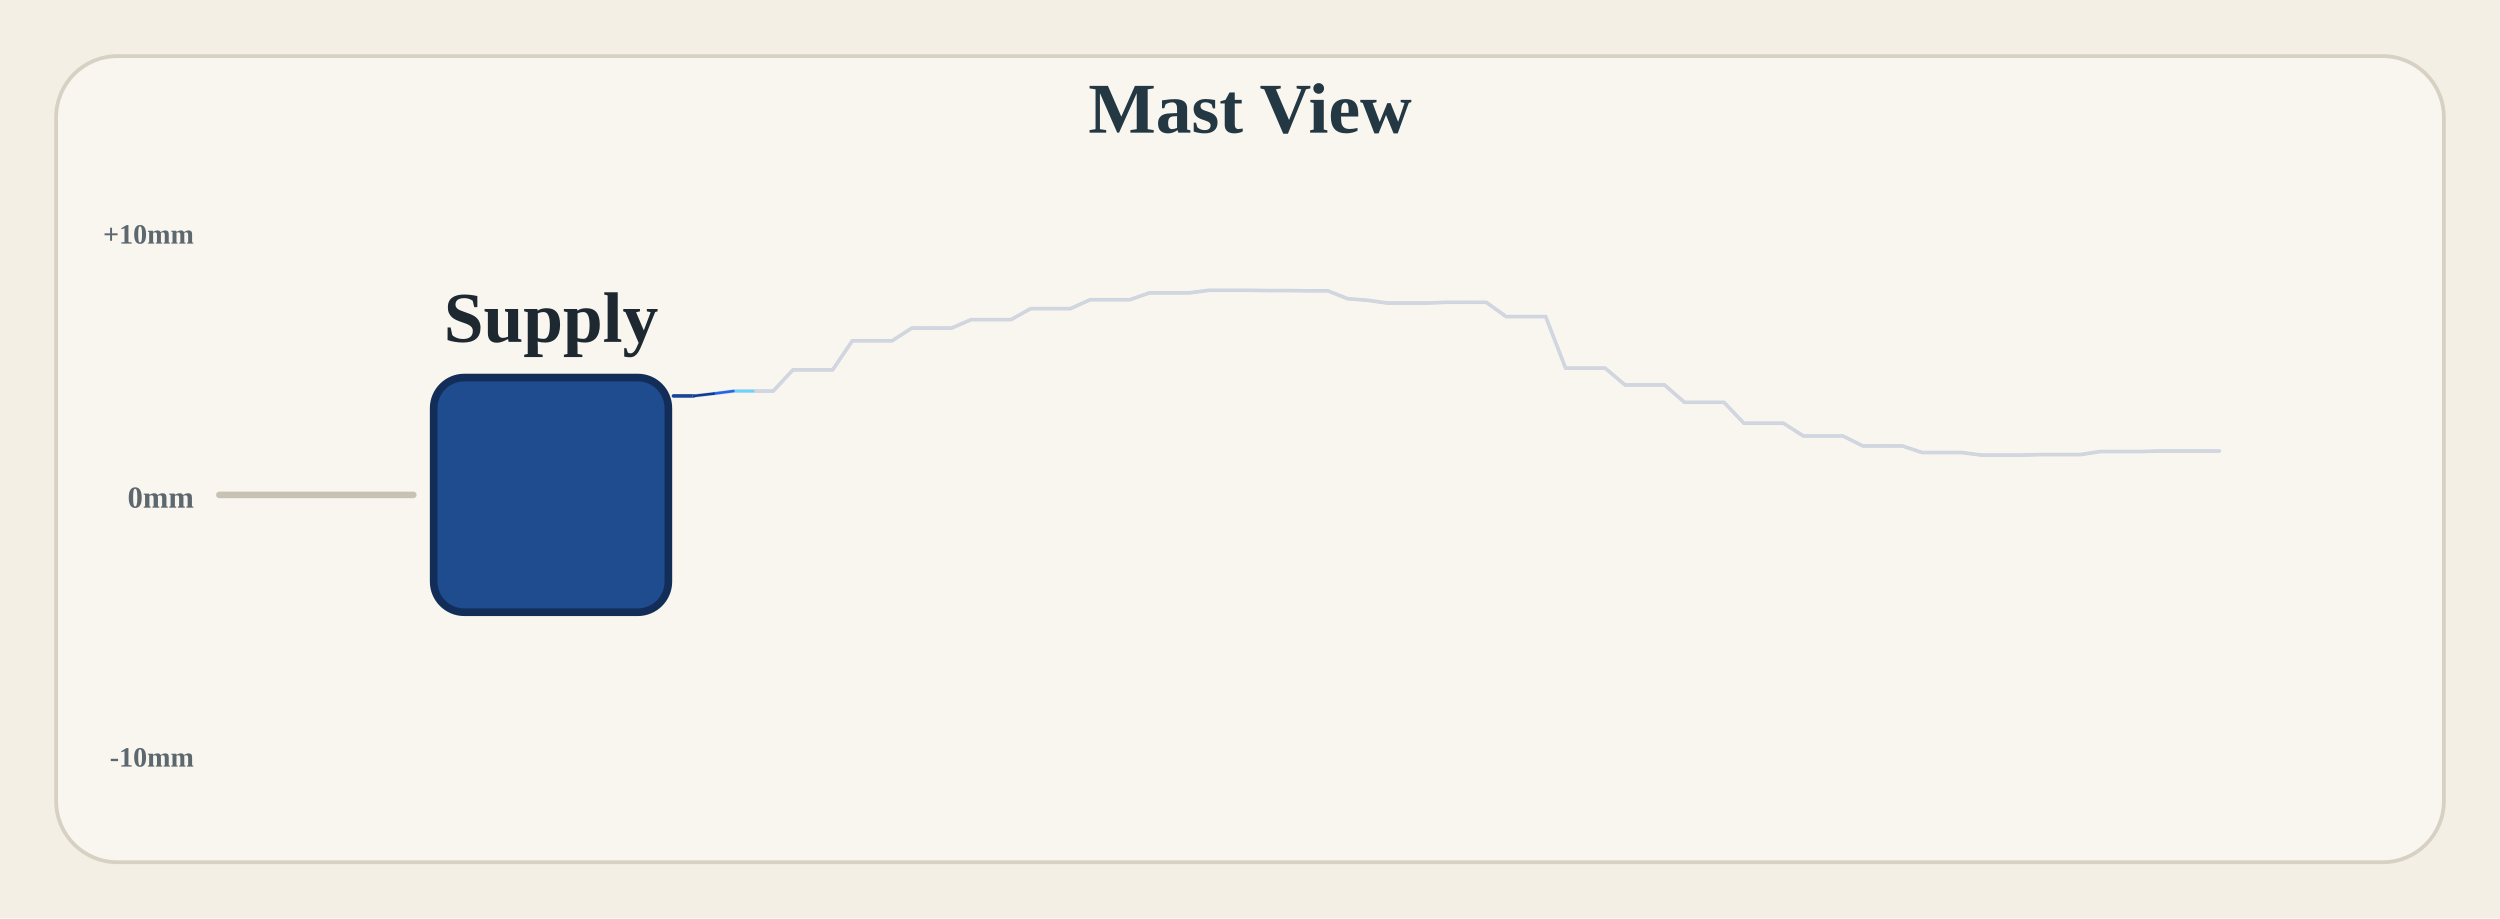
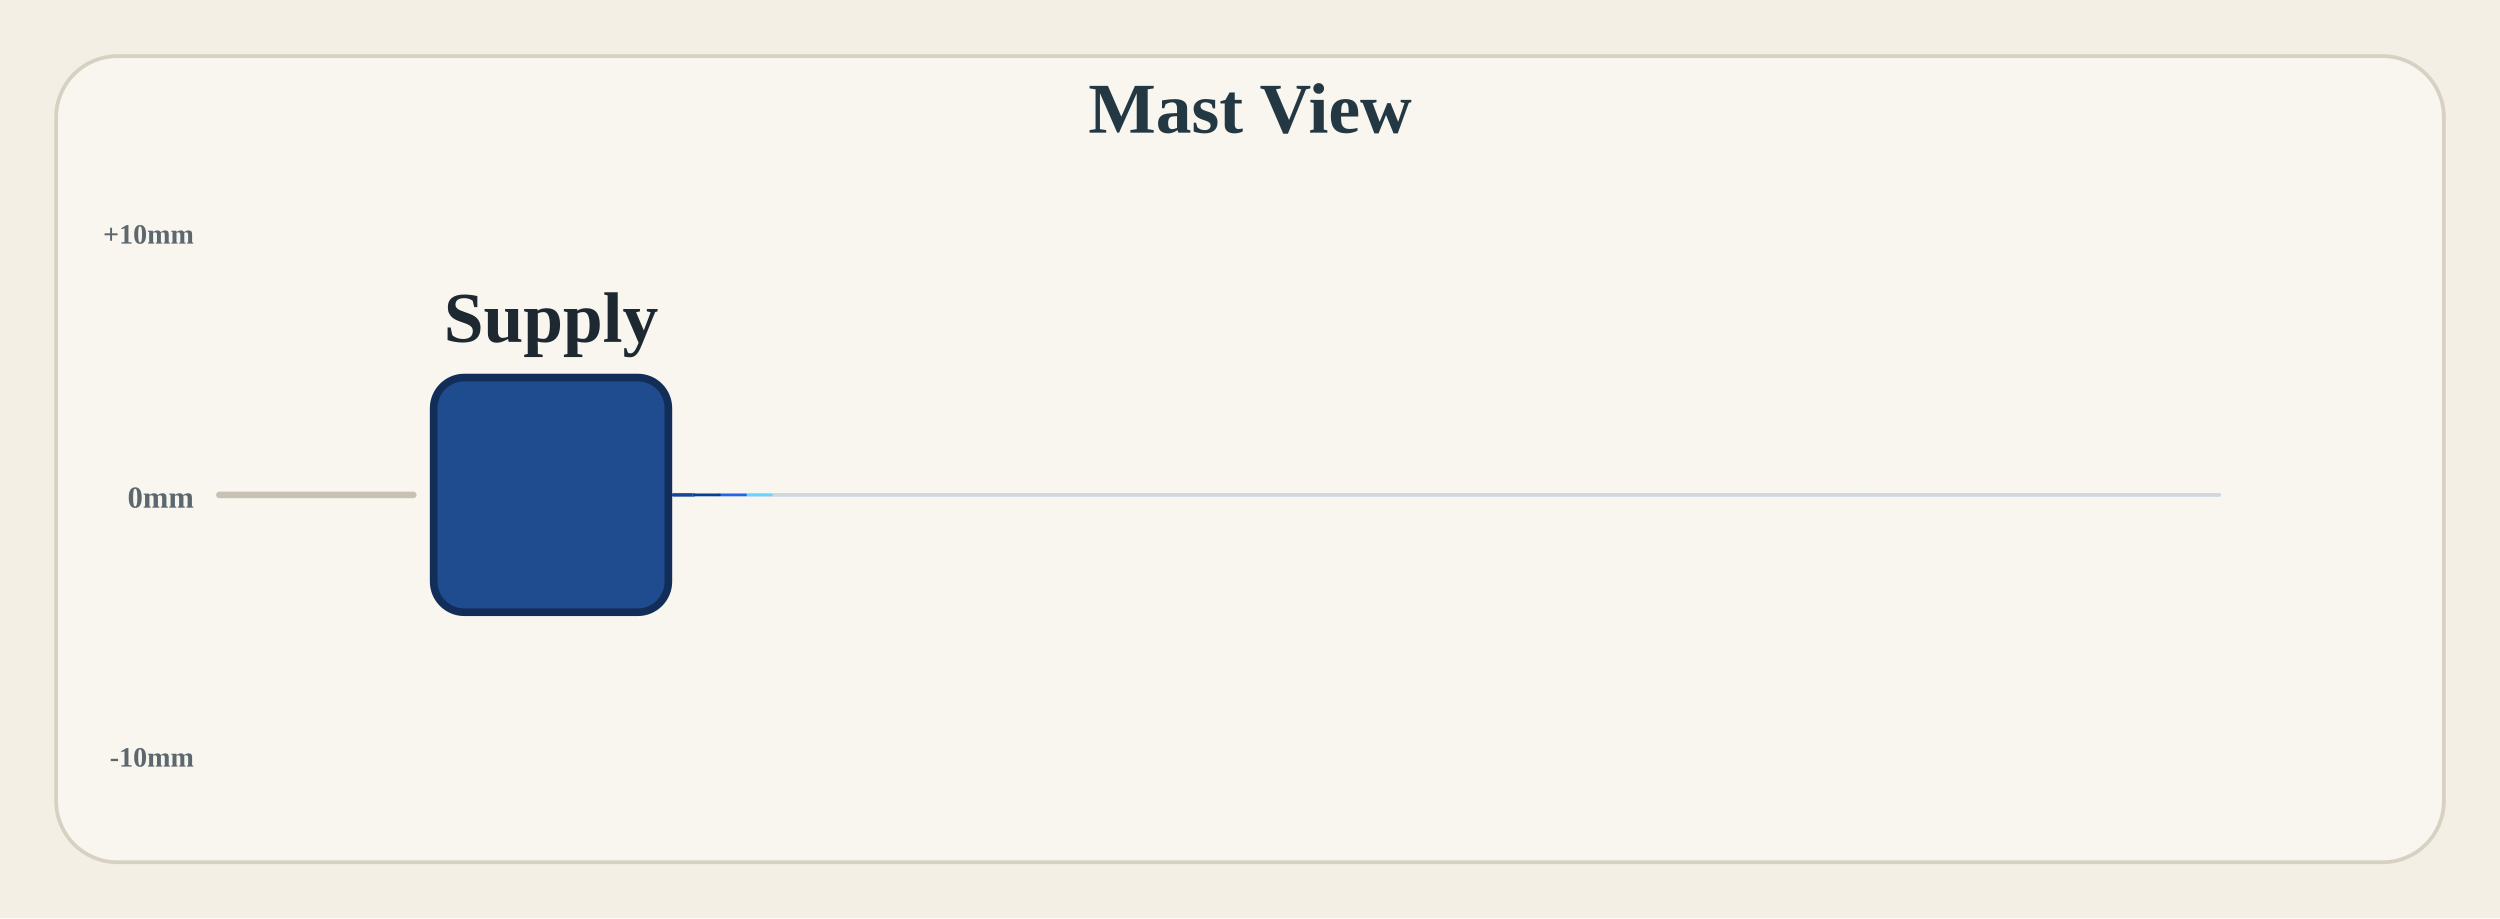
<svg xmlns="http://www.w3.org/2000/svg" width="980" height="360" viewBox="0 0 980 360">
  <rect width="100%" height="100%" fill="#f4efe4" />
  <rect x="22" y="22" width="936" height="316" rx="24" fill="#f9f6ef" stroke="#d7d1c4" stroke-width="1.5" />
  <text x="490.0" y="52.0" text-anchor="middle" font-size="28" font-weight="900" fill="#233843">Mast View</text>
  <rect x="170.0" y="148.0" width="92.0" height="92.0" fill="#1f4b8f" stroke="#122d57" stroke-width="3" rx="12.0" />
  <text x="216.0" y="134.0" text-anchor="middle" font-size="28" font-weight="600" fill="#1d2830">Supply</text>
  <line class="mast-zero-guide" x1="86.0" y1="194.0" x2="162.0" y2="194.0" stroke="#c8c2b5" stroke-width="2.6" stroke-linecap="round" />
  <text x="76.0" y="199.0" text-anchor="end" font-size="12" font-weight="700" fill="#5d676e">0mm</text>
  <text x="76.0" y="95.5" text-anchor="end" font-size="11" font-weight="600" fill="#5d676e">+10mm</text>
  <text x="76.0" y="300.5" text-anchor="end" font-size="11" font-weight="600" fill="#5d676e">-10mm</text>
  <g id="mast-history">
-     <line class="mast-history-lead" x1="264.0" y1="155.2" x2="272.0" y2="155.2" stroke="#0b3d91" stroke-width="1.4" stroke-linecap="round" opacity="0.95" />
-     <polyline class="mast-history-trace" points="272.0,155.2 279.8,154.3 287.5,153.3 295.3,153.3 303.1,153.3 310.8,145.0 318.6,145.0 326.4,145.0 334.1,133.6 341.9,133.6 349.7,133.6 357.4,128.6 365.2,128.6 373.0,128.6 380.7,125.3 388.5,125.3 396.3,125.3 404.0,121.0 411.8,121.0 419.6,121.0 427.3,117.5 435.1,117.5 442.9,117.5 450.6,114.8 458.4,114.8 466.2,114.8 473.9,113.8 481.7,113.8 489.5,113.8 497.2,113.9 505.0,113.9 512.8,114.0 520.5,114.0 528.3,117.1 536.1,117.7 543.8,118.8 551.6,118.8 559.4,118.8 567.1,118.5 574.9,118.5 582.6,118.5 590.4,124.1 598.2,124.1 605.9,124.1 613.7,144.3 621.5,144.3 629.2,144.3 637.0,150.9 644.8,150.9 652.5,150.9 660.3,157.7 668.1,157.7 675.8,157.7 683.6,165.9 691.4,165.9 699.1,165.9 706.9,170.9 714.7,170.9 722.4,170.9 730.2,174.8 738.0,174.8 745.7,174.8 753.5,177.4 761.3,177.4 769.0,177.4 776.8,178.4 784.6,178.4 792.3,178.4 800.1,178.2 807.9,178.2 815.6,178.2 823.4,177.0 831.2,177.0 838.9,177.0 846.7,176.8 854.5,176.8 862.2,176.8 870.0,176.8" fill="none" stroke="#9db4da" stroke-width="1.4" stroke-linecap="round" stroke-linejoin="round" opacity="0.55" />
-     <line class="mast-history-segment" data-recency="older" x1="870.0" y1="176.8" x2="862.2" y2="176.8" stroke="#d3d7dd" stroke-width="1" stroke-linecap="round" />
-     <line class="mast-history-segment" data-recency="older" x1="862.2" y1="176.8" x2="854.5" y2="176.8" stroke="#d3d7dd" stroke-width="1" stroke-linecap="round" />
-     <line class="mast-history-segment" data-recency="older" x1="854.5" y1="176.8" x2="846.7" y2="176.8" stroke="#d3d7dd" stroke-width="1" stroke-linecap="round" />
-     <line class="mast-history-segment" data-recency="older" x1="846.7" y1="176.8" x2="838.9" y2="177.0" stroke="#d3d7dd" stroke-width="1" stroke-linecap="round" />
-     <line class="mast-history-segment" data-recency="older" x1="838.9" y1="177.0" x2="831.2" y2="177.0" stroke="#d3d7dd" stroke-width="1" stroke-linecap="round" />
-     <line class="mast-history-segment" data-recency="older" x1="831.2" y1="177.0" x2="823.4" y2="177.0" stroke="#d3d7dd" stroke-width="1" stroke-linecap="round" />
-     <line class="mast-history-segment" data-recency="older" x1="823.4" y1="177.0" x2="815.6" y2="178.2" stroke="#d3d7dd" stroke-width="1" stroke-linecap="round" />
-     <line class="mast-history-segment" data-recency="older" x1="815.6" y1="178.2" x2="807.9" y2="178.2" stroke="#d3d7dd" stroke-width="1" stroke-linecap="round" />
-     <line class="mast-history-segment" data-recency="older" x1="807.9" y1="178.2" x2="800.1" y2="178.2" stroke="#d3d7dd" stroke-width="1" stroke-linecap="round" />
-     <line class="mast-history-segment" data-recency="older" x1="800.1" y1="178.2" x2="792.3" y2="178.4" stroke="#d3d7dd" stroke-width="1" stroke-linecap="round" />
-     <line class="mast-history-segment" data-recency="older" x1="792.3" y1="178.4" x2="784.6" y2="178.4" stroke="#d3d7dd" stroke-width="1" stroke-linecap="round" />
-     <line class="mast-history-segment" data-recency="older" x1="784.6" y1="178.4" x2="776.8" y2="178.4" stroke="#d3d7dd" stroke-width="1" stroke-linecap="round" />
-     <line class="mast-history-segment" data-recency="older" x1="776.8" y1="178.4" x2="769.0" y2="177.4" stroke="#d3d7dd" stroke-width="1" stroke-linecap="round" />
-     <line class="mast-history-segment" data-recency="older" x1="769.0" y1="177.4" x2="761.3" y2="177.4" stroke="#d3d7dd" stroke-width="1" stroke-linecap="round" />
-     <line class="mast-history-segment" data-recency="older" x1="761.3" y1="177.4" x2="753.5" y2="177.4" stroke="#d3d7dd" stroke-width="1" stroke-linecap="round" />
-     <line class="mast-history-segment" data-recency="older" x1="753.5" y1="177.4" x2="745.7" y2="174.8" stroke="#d3d7dd" stroke-width="1" stroke-linecap="round" />
-     <line class="mast-history-segment" data-recency="older" x1="745.7" y1="174.8" x2="738.0" y2="174.8" stroke="#d3d7dd" stroke-width="1" stroke-linecap="round" />
-     <line class="mast-history-segment" data-recency="older" x1="738.0" y1="174.8" x2="730.2" y2="174.8" stroke="#d3d7dd" stroke-width="1" stroke-linecap="round" />
-     <line class="mast-history-segment" data-recency="older" x1="730.2" y1="174.8" x2="722.4" y2="170.9" stroke="#d3d7dd" stroke-width="1" stroke-linecap="round" />
-     <line class="mast-history-segment" data-recency="older" x1="722.4" y1="170.9" x2="714.7" y2="170.9" stroke="#d3d7dd" stroke-width="1" stroke-linecap="round" />
-     <line class="mast-history-segment" data-recency="older" x1="714.7" y1="170.9" x2="706.9" y2="170.9" stroke="#d3d7dd" stroke-width="1" stroke-linecap="round" />
-     <line class="mast-history-segment" data-recency="older" x1="706.9" y1="170.9" x2="699.1" y2="165.9" stroke="#d3d7dd" stroke-width="1" stroke-linecap="round" />
-     <line class="mast-history-segment" data-recency="older" x1="699.1" y1="165.9" x2="691.4" y2="165.9" stroke="#d3d7dd" stroke-width="1" stroke-linecap="round" />
-     <line class="mast-history-segment" data-recency="older" x1="691.4" y1="165.9" x2="683.6" y2="165.9" stroke="#d3d7dd" stroke-width="1" stroke-linecap="round" />
-     <line class="mast-history-segment" data-recency="older" x1="683.6" y1="165.9" x2="675.8" y2="157.7" stroke="#d3d7dd" stroke-width="1" stroke-linecap="round" />
-     <line class="mast-history-segment" data-recency="older" x1="675.8" y1="157.7" x2="668.1" y2="157.7" stroke="#d3d7dd" stroke-width="1" stroke-linecap="round" />
-     <line class="mast-history-segment" data-recency="older" x1="668.1" y1="157.7" x2="660.3" y2="157.7" stroke="#d3d7dd" stroke-width="1" stroke-linecap="round" />
-     <line class="mast-history-segment" data-recency="older" x1="660.3" y1="157.7" x2="652.5" y2="150.9" stroke="#d3d7dd" stroke-width="1" stroke-linecap="round" />
-     <line class="mast-history-segment" data-recency="older" x1="652.5" y1="150.9" x2="644.8" y2="150.9" stroke="#d3d7dd" stroke-width="1" stroke-linecap="round" />
-     <line class="mast-history-segment" data-recency="older" x1="644.8" y1="150.9" x2="637.0" y2="150.9" stroke="#d3d7dd" stroke-width="1" stroke-linecap="round" />
-     <line class="mast-history-segment" data-recency="older" x1="637.0" y1="150.9" x2="629.2" y2="144.3" stroke="#d3d7dd" stroke-width="1" stroke-linecap="round" />
-     <line class="mast-history-segment" data-recency="older" x1="629.2" y1="144.3" x2="621.5" y2="144.3" stroke="#d3d7dd" stroke-width="1" stroke-linecap="round" />
-     <line class="mast-history-segment" data-recency="older" x1="621.5" y1="144.3" x2="613.7" y2="144.3" stroke="#d3d7dd" stroke-width="1" stroke-linecap="round" />
-     <line class="mast-history-segment" data-recency="older" x1="613.7" y1="144.3" x2="605.9" y2="124.1" stroke="#d3d7dd" stroke-width="1" stroke-linecap="round" />
-     <line class="mast-history-segment" data-recency="older" x1="605.9" y1="124.1" x2="598.2" y2="124.1" stroke="#d3d7dd" stroke-width="1" stroke-linecap="round" />
-     <line class="mast-history-segment" data-recency="older" x1="598.2" y1="124.1" x2="590.4" y2="124.1" stroke="#d3d7dd" stroke-width="1" stroke-linecap="round" />
-     <line class="mast-history-segment" data-recency="older" x1="590.4" y1="124.1" x2="582.6" y2="118.5" stroke="#d3d7dd" stroke-width="1" stroke-linecap="round" />
-     <line class="mast-history-segment" data-recency="older" x1="582.6" y1="118.5" x2="574.9" y2="118.5" stroke="#d3d7dd" stroke-width="1" stroke-linecap="round" />
-     <line class="mast-history-segment" data-recency="older" x1="574.9" y1="118.5" x2="567.1" y2="118.5" stroke="#d3d7dd" stroke-width="1" stroke-linecap="round" />
-     <line class="mast-history-segment" data-recency="older" x1="567.1" y1="118.5" x2="559.4" y2="118.8" stroke="#d3d7dd" stroke-width="1" stroke-linecap="round" />
-     <line class="mast-history-segment" data-recency="older" x1="559.4" y1="118.8" x2="551.6" y2="118.8" stroke="#d3d7dd" stroke-width="1" stroke-linecap="round" />
-     <line class="mast-history-segment" data-recency="older" x1="551.6" y1="118.8" x2="543.8" y2="118.8" stroke="#d3d7dd" stroke-width="1" stroke-linecap="round" />
-     <line class="mast-history-segment" data-recency="older" x1="543.8" y1="118.8" x2="536.1" y2="117.7" stroke="#d3d7dd" stroke-width="1" stroke-linecap="round" />
-     <line class="mast-history-segment" data-recency="older" x1="536.1" y1="117.7" x2="528.3" y2="117.1" stroke="#d3d7dd" stroke-width="1" stroke-linecap="round" />
-     <line class="mast-history-segment" data-recency="older" x1="528.3" y1="117.1" x2="520.5" y2="114.0" stroke="#d3d7dd" stroke-width="1" stroke-linecap="round" />
-     <line class="mast-history-segment" data-recency="older" x1="520.5" y1="114.0" x2="512.8" y2="114.0" stroke="#d3d7dd" stroke-width="1" stroke-linecap="round" />
-     <line class="mast-history-segment" data-recency="older" x1="512.8" y1="114.0" x2="505.0" y2="113.9" stroke="#d3d7dd" stroke-width="1" stroke-linecap="round" />
-     <line class="mast-history-segment" data-recency="older" x1="505.0" y1="113.9" x2="497.2" y2="113.9" stroke="#d3d7dd" stroke-width="1" stroke-linecap="round" />
-     <line class="mast-history-segment" data-recency="older" x1="497.2" y1="113.9" x2="489.5" y2="113.8" stroke="#d3d7dd" stroke-width="1" stroke-linecap="round" />
-     <line class="mast-history-segment" data-recency="older" x1="489.5" y1="113.8" x2="481.7" y2="113.8" stroke="#d3d7dd" stroke-width="1" stroke-linecap="round" />
-     <line class="mast-history-segment" data-recency="older" x1="481.7" y1="113.8" x2="473.9" y2="113.8" stroke="#d3d7dd" stroke-width="1" stroke-linecap="round" />
-     <line class="mast-history-segment" data-recency="older" x1="473.9" y1="113.8" x2="466.2" y2="114.8" stroke="#d3d7dd" stroke-width="1" stroke-linecap="round" />
-     <line class="mast-history-segment" data-recency="older" x1="466.2" y1="114.8" x2="458.4" y2="114.8" stroke="#d3d7dd" stroke-width="1" stroke-linecap="round" />
-     <line class="mast-history-segment" data-recency="older" x1="458.4" y1="114.8" x2="450.6" y2="114.8" stroke="#d3d7dd" stroke-width="1" stroke-linecap="round" />
-     <line class="mast-history-segment" data-recency="older" x1="450.6" y1="114.8" x2="442.9" y2="117.5" stroke="#d3d7dd" stroke-width="1" stroke-linecap="round" />
-     <line class="mast-history-segment" data-recency="older" x1="442.9" y1="117.5" x2="435.1" y2="117.5" stroke="#d3d7dd" stroke-width="1" stroke-linecap="round" />
-     <line class="mast-history-segment" data-recency="older" x1="435.1" y1="117.5" x2="427.3" y2="117.5" stroke="#d3d7dd" stroke-width="1" stroke-linecap="round" />
-     <line class="mast-history-segment" data-recency="older" x1="427.3" y1="117.5" x2="419.6" y2="121.0" stroke="#d3d7dd" stroke-width="1" stroke-linecap="round" />
-     <line class="mast-history-segment" data-recency="older" x1="419.6" y1="121.0" x2="411.8" y2="121.0" stroke="#d3d7dd" stroke-width="1" stroke-linecap="round" />
-     <line class="mast-history-segment" data-recency="older" x1="411.8" y1="121.0" x2="404.0" y2="121.0" stroke="#d3d7dd" stroke-width="1" stroke-linecap="round" />
-     <line class="mast-history-segment" data-recency="older" x1="404.0" y1="121.0" x2="396.3" y2="125.3" stroke="#d3d7dd" stroke-width="1" stroke-linecap="round" />
-     <line class="mast-history-segment" data-recency="older" x1="396.3" y1="125.3" x2="388.5" y2="125.3" stroke="#d3d7dd" stroke-width="1" stroke-linecap="round" />
-     <line class="mast-history-segment" data-recency="older" x1="388.5" y1="125.3" x2="380.7" y2="125.3" stroke="#d3d7dd" stroke-width="1" stroke-linecap="round" />
-     <line class="mast-history-segment" data-recency="older" x1="380.7" y1="125.3" x2="373.0" y2="128.6" stroke="#d3d7dd" stroke-width="1" stroke-linecap="round" />
-     <line class="mast-history-segment" data-recency="older" x1="373.0" y1="128.6" x2="365.2" y2="128.6" stroke="#d3d7dd" stroke-width="1" stroke-linecap="round" />
-     <line class="mast-history-segment" data-recency="older" x1="365.2" y1="128.6" x2="357.4" y2="128.6" stroke="#d3d7dd" stroke-width="1" stroke-linecap="round" />
-     <line class="mast-history-segment" data-recency="older" x1="357.4" y1="128.6" x2="349.7" y2="133.6" stroke="#d3d7dd" stroke-width="1" stroke-linecap="round" />
-     <line class="mast-history-segment" data-recency="older" x1="349.7" y1="133.6" x2="341.9" y2="133.6" stroke="#d3d7dd" stroke-width="1" stroke-linecap="round" />
-     <line class="mast-history-segment" data-recency="older" x1="341.9" y1="133.6" x2="334.1" y2="133.6" stroke="#d3d7dd" stroke-width="1" stroke-linecap="round" />
-     <line class="mast-history-segment" data-recency="older" x1="334.1" y1="133.6" x2="326.4" y2="145.0" stroke="#d3d7dd" stroke-width="1" stroke-linecap="round" />
-     <line class="mast-history-segment" data-recency="older" x1="326.4" y1="145.0" x2="318.6" y2="145.0" stroke="#d3d7dd" stroke-width="1" stroke-linecap="round" />
-     <line class="mast-history-segment" data-recency="older" x1="318.6" y1="145.0" x2="310.8" y2="145.0" stroke="#d3d7dd" stroke-width="1" stroke-linecap="round" />
-     <line class="mast-history-segment" data-recency="older" x1="310.8" y1="145.0" x2="303.1" y2="153.3" stroke="#d3d7dd" stroke-width="1" stroke-linecap="round" />
-     <line class="mast-history-segment" data-recency="older" x1="303.1" y1="153.3" x2="295.3" y2="153.3" stroke="#d3d7dd" stroke-width="1" stroke-linecap="round" />
-     <line class="mast-history-segment" data-recency="n-2" x1="295.3" y1="153.3" x2="287.5" y2="153.3" stroke="#63d7ff" stroke-width="1" stroke-linecap="round" />
-     <line class="mast-history-segment" data-recency="n-1" x1="287.5" y1="153.3" x2="279.8" y2="154.3" stroke="#2563eb" stroke-width="1" stroke-linecap="round" />
-     <line class="mast-history-segment" data-recency="current" x1="279.8" y1="154.3" x2="272.0" y2="155.2" stroke="#0b3d91" stroke-width="1" stroke-linecap="round" />
+     <line class="mast-history-lead" x1="264.0" y1="194.0" x2="272.0" y2="194.0" stroke="#0b3d91" stroke-width="1.4" stroke-linecap="round" opacity="0.95" />
+     <polyline class="mast-history-trace" points="272.0,194.0 282.1,194.0 292.3,194.0 302.4,194.0 312.5,194.0 322.7,194.0 332.8,194.0 342.9,194.0 353.1,194.0 363.2,194.0 373.4,194.0 383.5,194.0 393.6,194.0 403.8,194.0 413.9,194.0 424.0,194.0 434.2,194.0 444.3,194.0 454.4,194.0 464.6,194.0 474.7,194.0 484.8,194.0 495.0,194.0 505.1,194.0 515.3,194.0 525.4,194.0 535.5,194.0 545.7,194.0 555.8,194.0 565.9,194.0 576.1,194.0 586.2,194.0 596.3,194.0 606.5,194.0 616.6,194.0 626.7,194.0 636.9,194.0 647.0,194.0 657.2,194.0 667.3,194.0 677.4,194.0 687.6,194.0 697.7,194.0 707.8,194.0 718.0,194.0 728.1,194.0 738.2,194.0 748.4,194.0 758.5,194.0 768.6,194.0 778.8,194.0 788.9,194.0 799.1,194.0 809.2,194.0 819.3,194.0 829.5,194.0 839.6,194.0 849.7,194.0 859.9,194.0 870.0,194.0" fill="none" stroke="#9db4da" stroke-width="1.4" stroke-linecap="round" stroke-linejoin="round" opacity="0.55" />
+     <line class="mast-history-segment" data-recency="older" x1="870.0" y1="194.0" x2="859.9" y2="194.0" stroke="#d3d7dd" stroke-width="1" stroke-linecap="round" />
+     <line class="mast-history-segment" data-recency="older" x1="859.9" y1="194.0" x2="849.7" y2="194.0" stroke="#d3d7dd" stroke-width="1" stroke-linecap="round" />
+     <line class="mast-history-segment" data-recency="older" x1="849.7" y1="194.0" x2="839.6" y2="194.0" stroke="#d3d7dd" stroke-width="1" stroke-linecap="round" />
+     <line class="mast-history-segment" data-recency="older" x1="839.6" y1="194.0" x2="829.5" y2="194.0" stroke="#d3d7dd" stroke-width="1" stroke-linecap="round" />
+     <line class="mast-history-segment" data-recency="older" x1="829.5" y1="194.0" x2="819.3" y2="194.0" stroke="#d3d7dd" stroke-width="1" stroke-linecap="round" />
+     <line class="mast-history-segment" data-recency="older" x1="819.3" y1="194.0" x2="809.2" y2="194.0" stroke="#d3d7dd" stroke-width="1" stroke-linecap="round" />
+     <line class="mast-history-segment" data-recency="older" x1="809.2" y1="194.0" x2="799.1" y2="194.0" stroke="#d3d7dd" stroke-width="1" stroke-linecap="round" />
+     <line class="mast-history-segment" data-recency="older" x1="799.1" y1="194.0" x2="788.9" y2="194.0" stroke="#d3d7dd" stroke-width="1" stroke-linecap="round" />
+     <line class="mast-history-segment" data-recency="older" x1="788.9" y1="194.0" x2="778.8" y2="194.0" stroke="#d3d7dd" stroke-width="1" stroke-linecap="round" />
+     <line class="mast-history-segment" data-recency="older" x1="778.8" y1="194.0" x2="768.6" y2="194.0" stroke="#d3d7dd" stroke-width="1" stroke-linecap="round" />
+     <line class="mast-history-segment" data-recency="older" x1="768.6" y1="194.0" x2="758.5" y2="194.0" stroke="#d3d7dd" stroke-width="1" stroke-linecap="round" />
+     <line class="mast-history-segment" data-recency="older" x1="758.5" y1="194.0" x2="748.4" y2="194.0" stroke="#d3d7dd" stroke-width="1" stroke-linecap="round" />
+     <line class="mast-history-segment" data-recency="older" x1="748.4" y1="194.0" x2="738.2" y2="194.0" stroke="#d3d7dd" stroke-width="1" stroke-linecap="round" />
+     <line class="mast-history-segment" data-recency="older" x1="738.2" y1="194.0" x2="728.1" y2="194.0" stroke="#d3d7dd" stroke-width="1" stroke-linecap="round" />
+     <line class="mast-history-segment" data-recency="older" x1="728.1" y1="194.0" x2="718.0" y2="194.0" stroke="#d3d7dd" stroke-width="1" stroke-linecap="round" />
+     <line class="mast-history-segment" data-recency="older" x1="718.0" y1="194.0" x2="707.8" y2="194.0" stroke="#d3d7dd" stroke-width="1" stroke-linecap="round" />
+     <line class="mast-history-segment" data-recency="older" x1="707.8" y1="194.0" x2="697.7" y2="194.0" stroke="#d3d7dd" stroke-width="1" stroke-linecap="round" />
+     <line class="mast-history-segment" data-recency="older" x1="697.7" y1="194.0" x2="687.6" y2="194.0" stroke="#d3d7dd" stroke-width="1" stroke-linecap="round" />
+     <line class="mast-history-segment" data-recency="older" x1="687.6" y1="194.0" x2="677.4" y2="194.0" stroke="#d3d7dd" stroke-width="1" stroke-linecap="round" />
+     <line class="mast-history-segment" data-recency="older" x1="677.4" y1="194.0" x2="667.3" y2="194.0" stroke="#d3d7dd" stroke-width="1" stroke-linecap="round" />
+     <line class="mast-history-segment" data-recency="older" x1="667.3" y1="194.0" x2="657.2" y2="194.0" stroke="#d3d7dd" stroke-width="1" stroke-linecap="round" />
+     <line class="mast-history-segment" data-recency="older" x1="657.2" y1="194.0" x2="647.0" y2="194.0" stroke="#d3d7dd" stroke-width="1" stroke-linecap="round" />
+     <line class="mast-history-segment" data-recency="older" x1="647.0" y1="194.0" x2="636.9" y2="194.0" stroke="#d3d7dd" stroke-width="1" stroke-linecap="round" />
+     <line class="mast-history-segment" data-recency="older" x1="636.9" y1="194.0" x2="626.7" y2="194.0" stroke="#d3d7dd" stroke-width="1" stroke-linecap="round" />
+     <line class="mast-history-segment" data-recency="older" x1="626.7" y1="194.0" x2="616.6" y2="194.0" stroke="#d3d7dd" stroke-width="1" stroke-linecap="round" />
+     <line class="mast-history-segment" data-recency="older" x1="616.6" y1="194.0" x2="606.5" y2="194.0" stroke="#d3d7dd" stroke-width="1" stroke-linecap="round" />
+     <line class="mast-history-segment" data-recency="older" x1="606.5" y1="194.0" x2="596.3" y2="194.0" stroke="#d3d7dd" stroke-width="1" stroke-linecap="round" />
+     <line class="mast-history-segment" data-recency="older" x1="596.3" y1="194.0" x2="586.2" y2="194.0" stroke="#d3d7dd" stroke-width="1" stroke-linecap="round" />
+     <line class="mast-history-segment" data-recency="older" x1="586.2" y1="194.0" x2="576.1" y2="194.0" stroke="#d3d7dd" stroke-width="1" stroke-linecap="round" />
+     <line class="mast-history-segment" data-recency="older" x1="576.1" y1="194.0" x2="565.9" y2="194.0" stroke="#d3d7dd" stroke-width="1" stroke-linecap="round" />
+     <line class="mast-history-segment" data-recency="older" x1="565.9" y1="194.0" x2="555.8" y2="194.0" stroke="#d3d7dd" stroke-width="1" stroke-linecap="round" />
+     <line class="mast-history-segment" data-recency="older" x1="555.8" y1="194.0" x2="545.7" y2="194.0" stroke="#d3d7dd" stroke-width="1" stroke-linecap="round" />
+     <line class="mast-history-segment" data-recency="older" x1="545.7" y1="194.0" x2="535.5" y2="194.0" stroke="#d3d7dd" stroke-width="1" stroke-linecap="round" />
+     <line class="mast-history-segment" data-recency="older" x1="535.5" y1="194.0" x2="525.4" y2="194.0" stroke="#d3d7dd" stroke-width="1" stroke-linecap="round" />
+     <line class="mast-history-segment" data-recency="older" x1="525.4" y1="194.0" x2="515.3" y2="194.0" stroke="#d3d7dd" stroke-width="1" stroke-linecap="round" />
+     <line class="mast-history-segment" data-recency="older" x1="515.3" y1="194.0" x2="505.1" y2="194.0" stroke="#d3d7dd" stroke-width="1" stroke-linecap="round" />
+     <line class="mast-history-segment" data-recency="older" x1="505.1" y1="194.0" x2="495.0" y2="194.0" stroke="#d3d7dd" stroke-width="1" stroke-linecap="round" />
+     <line class="mast-history-segment" data-recency="older" x1="495.0" y1="194.0" x2="484.8" y2="194.0" stroke="#d3d7dd" stroke-width="1" stroke-linecap="round" />
+     <line class="mast-history-segment" data-recency="older" x1="484.8" y1="194.0" x2="474.7" y2="194.0" stroke="#d3d7dd" stroke-width="1" stroke-linecap="round" />
+     <line class="mast-history-segment" data-recency="older" x1="474.7" y1="194.0" x2="464.6" y2="194.0" stroke="#d3d7dd" stroke-width="1" stroke-linecap="round" />
+     <line class="mast-history-segment" data-recency="older" x1="464.6" y1="194.0" x2="454.4" y2="194.0" stroke="#d3d7dd" stroke-width="1" stroke-linecap="round" />
+     <line class="mast-history-segment" data-recency="older" x1="454.4" y1="194.0" x2="444.3" y2="194.0" stroke="#d3d7dd" stroke-width="1" stroke-linecap="round" />
+     <line class="mast-history-segment" data-recency="older" x1="444.3" y1="194.0" x2="434.2" y2="194.0" stroke="#d3d7dd" stroke-width="1" stroke-linecap="round" />
+     <line class="mast-history-segment" data-recency="older" x1="434.2" y1="194.0" x2="424.0" y2="194.0" stroke="#d3d7dd" stroke-width="1" stroke-linecap="round" />
+     <line class="mast-history-segment" data-recency="older" x1="424.0" y1="194.0" x2="413.9" y2="194.0" stroke="#d3d7dd" stroke-width="1" stroke-linecap="round" />
+     <line class="mast-history-segment" data-recency="older" x1="413.9" y1="194.0" x2="403.8" y2="194.0" stroke="#d3d7dd" stroke-width="1" stroke-linecap="round" />
+     <line class="mast-history-segment" data-recency="older" x1="403.8" y1="194.0" x2="393.6" y2="194.0" stroke="#d3d7dd" stroke-width="1" stroke-linecap="round" />
+     <line class="mast-history-segment" data-recency="older" x1="393.6" y1="194.0" x2="383.5" y2="194.0" stroke="#d3d7dd" stroke-width="1" stroke-linecap="round" />
+     <line class="mast-history-segment" data-recency="older" x1="383.5" y1="194.0" x2="373.4" y2="194.0" stroke="#d3d7dd" stroke-width="1" stroke-linecap="round" />
+     <line class="mast-history-segment" data-recency="older" x1="373.4" y1="194.0" x2="363.2" y2="194.0" stroke="#d3d7dd" stroke-width="1" stroke-linecap="round" />
+     <line class="mast-history-segment" data-recency="older" x1="363.2" y1="194.0" x2="353.1" y2="194.0" stroke="#d3d7dd" stroke-width="1" stroke-linecap="round" />
+     <line class="mast-history-segment" data-recency="older" x1="353.1" y1="194.0" x2="342.9" y2="194.0" stroke="#d3d7dd" stroke-width="1" stroke-linecap="round" />
+     <line class="mast-history-segment" data-recency="older" x1="342.9" y1="194.0" x2="332.8" y2="194.0" stroke="#d3d7dd" stroke-width="1" stroke-linecap="round" />
+     <line class="mast-history-segment" data-recency="older" x1="332.8" y1="194.0" x2="322.7" y2="194.0" stroke="#d3d7dd" stroke-width="1" stroke-linecap="round" />
+     <line class="mast-history-segment" data-recency="older" x1="322.7" y1="194.0" x2="312.5" y2="194.0" stroke="#d3d7dd" stroke-width="1" stroke-linecap="round" />
+     <line class="mast-history-segment" data-recency="older" x1="312.5" y1="194.0" x2="302.4" y2="194.0" stroke="#d3d7dd" stroke-width="1" stroke-linecap="round" />
+     <line class="mast-history-segment" data-recency="n-2" x1="302.4" y1="194.0" x2="292.3" y2="194.0" stroke="#63d7ff" stroke-width="1" stroke-linecap="round" />
+     <line class="mast-history-segment" data-recency="n-1" x1="292.3" y1="194.0" x2="282.1" y2="194.0" stroke="#2563eb" stroke-width="1" stroke-linecap="round" />
+     <line class="mast-history-segment" data-recency="current" x1="282.1" y1="194.0" x2="272.0" y2="194.0" stroke="#0b3d91" stroke-width="1" stroke-linecap="round" />
  </g>
</svg>
